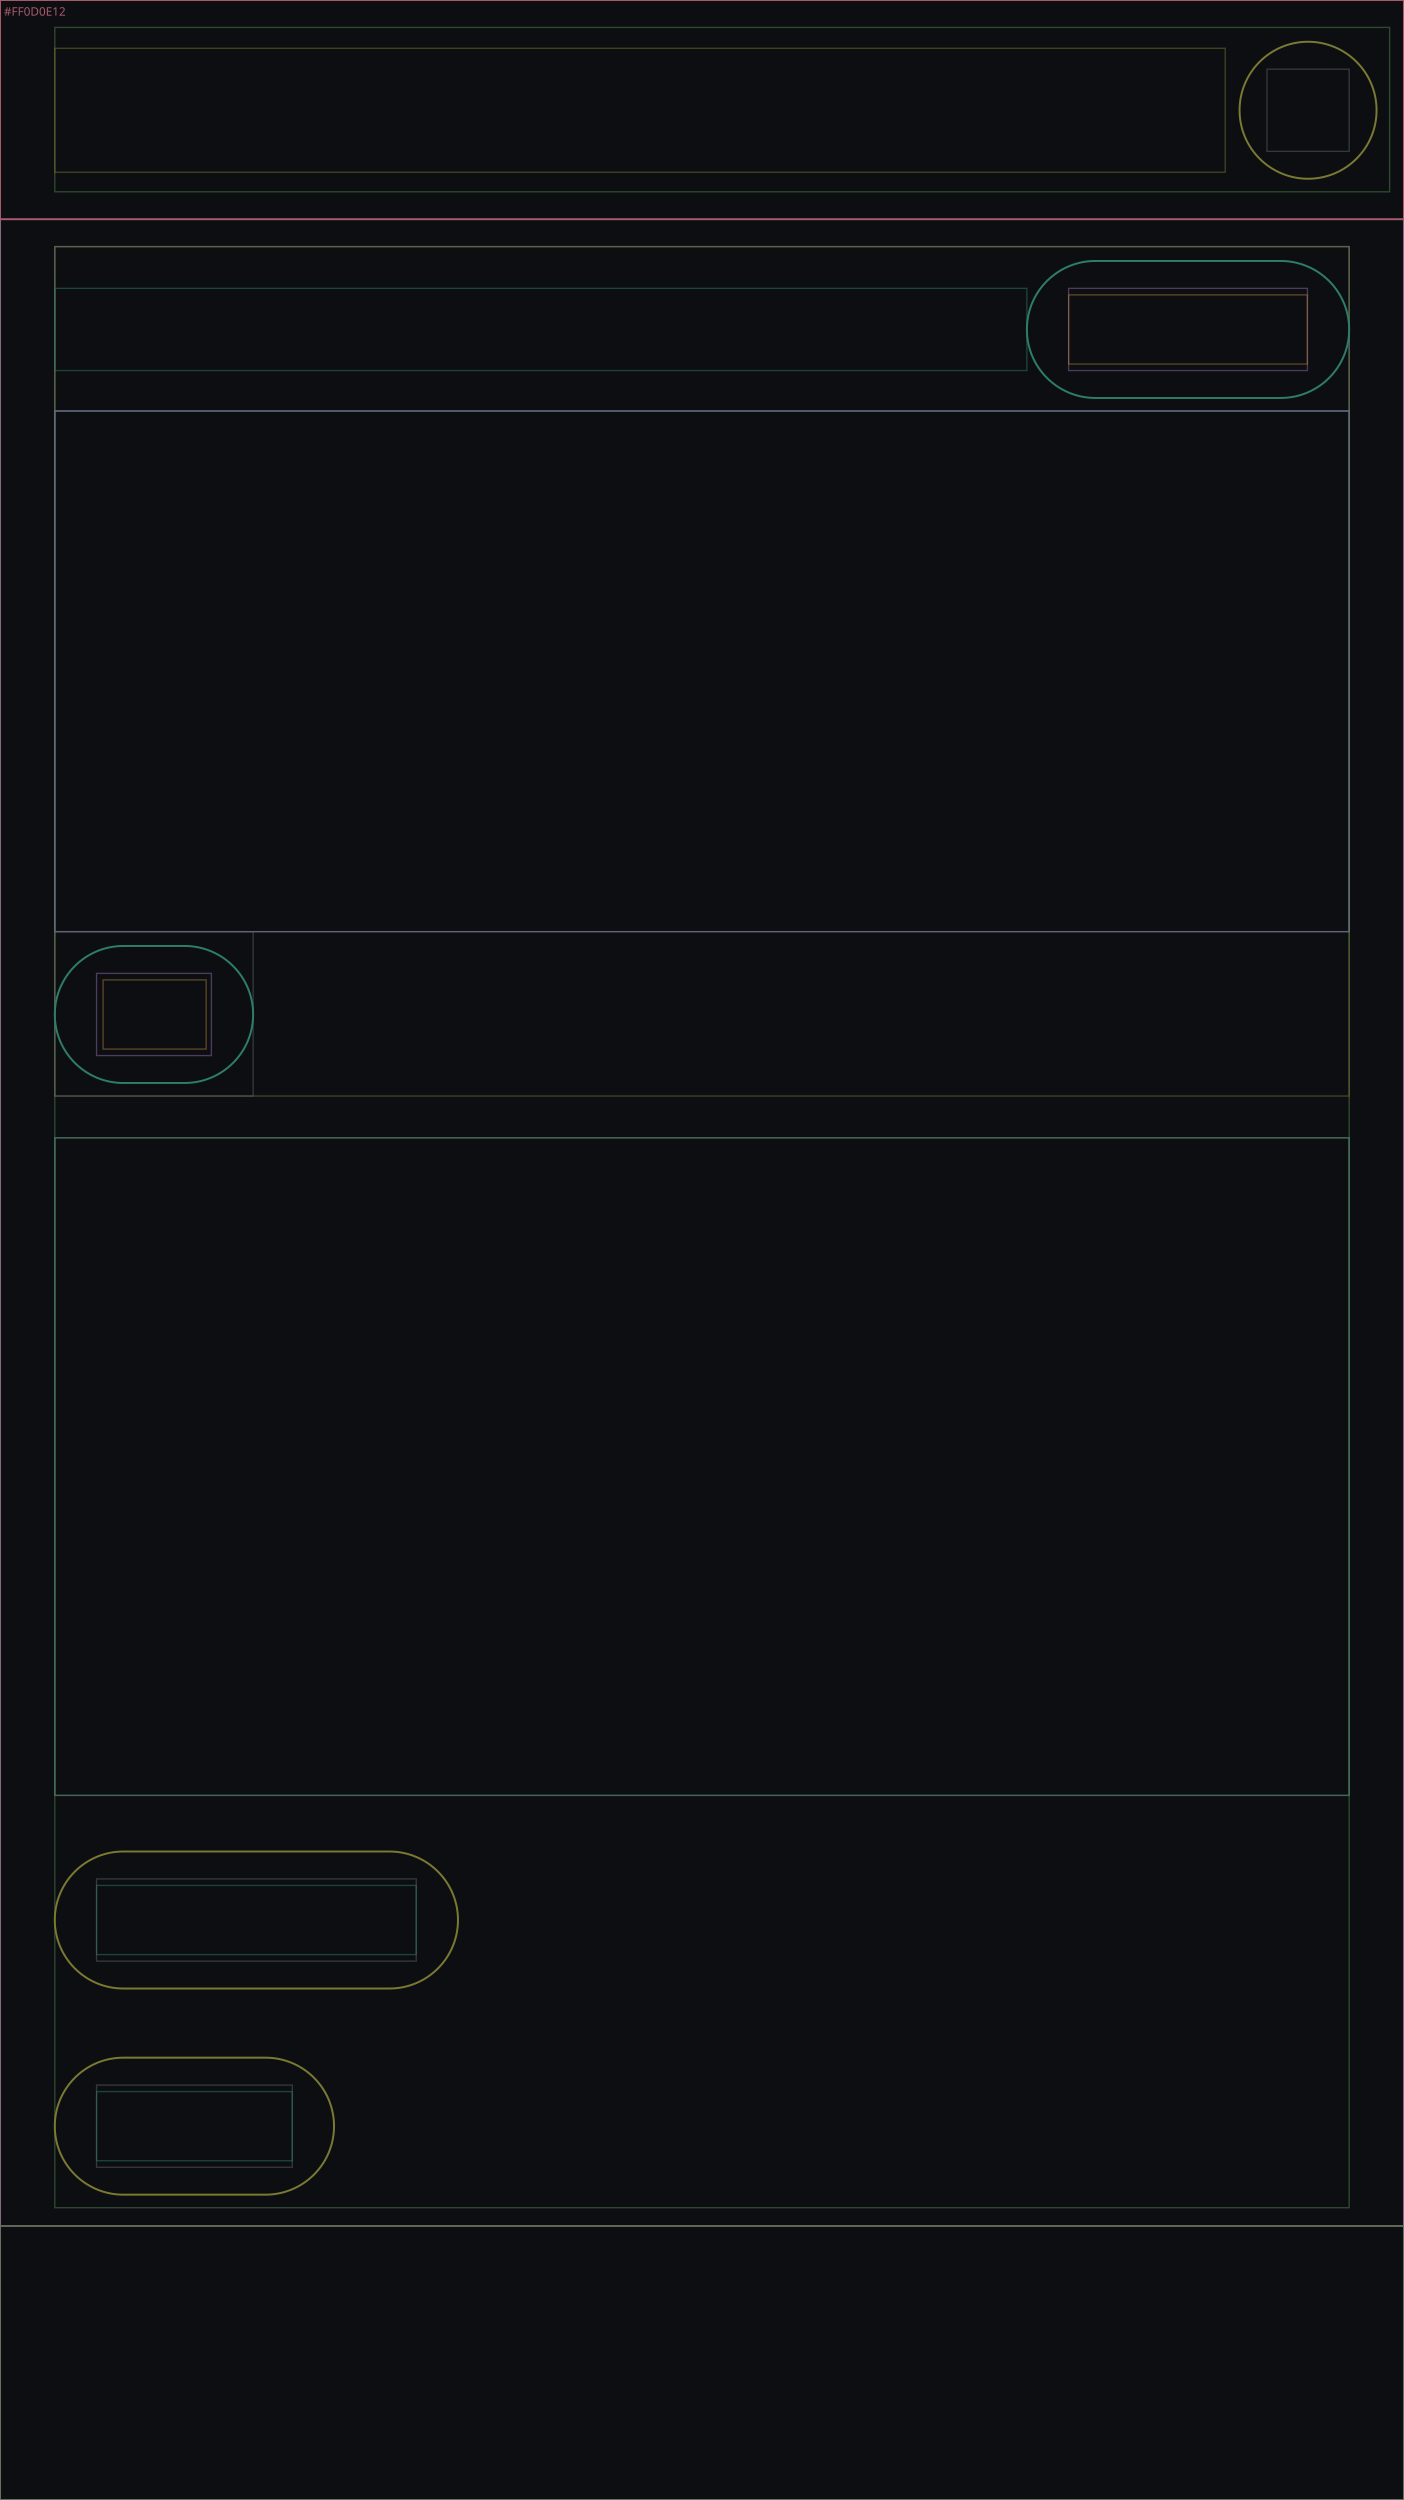
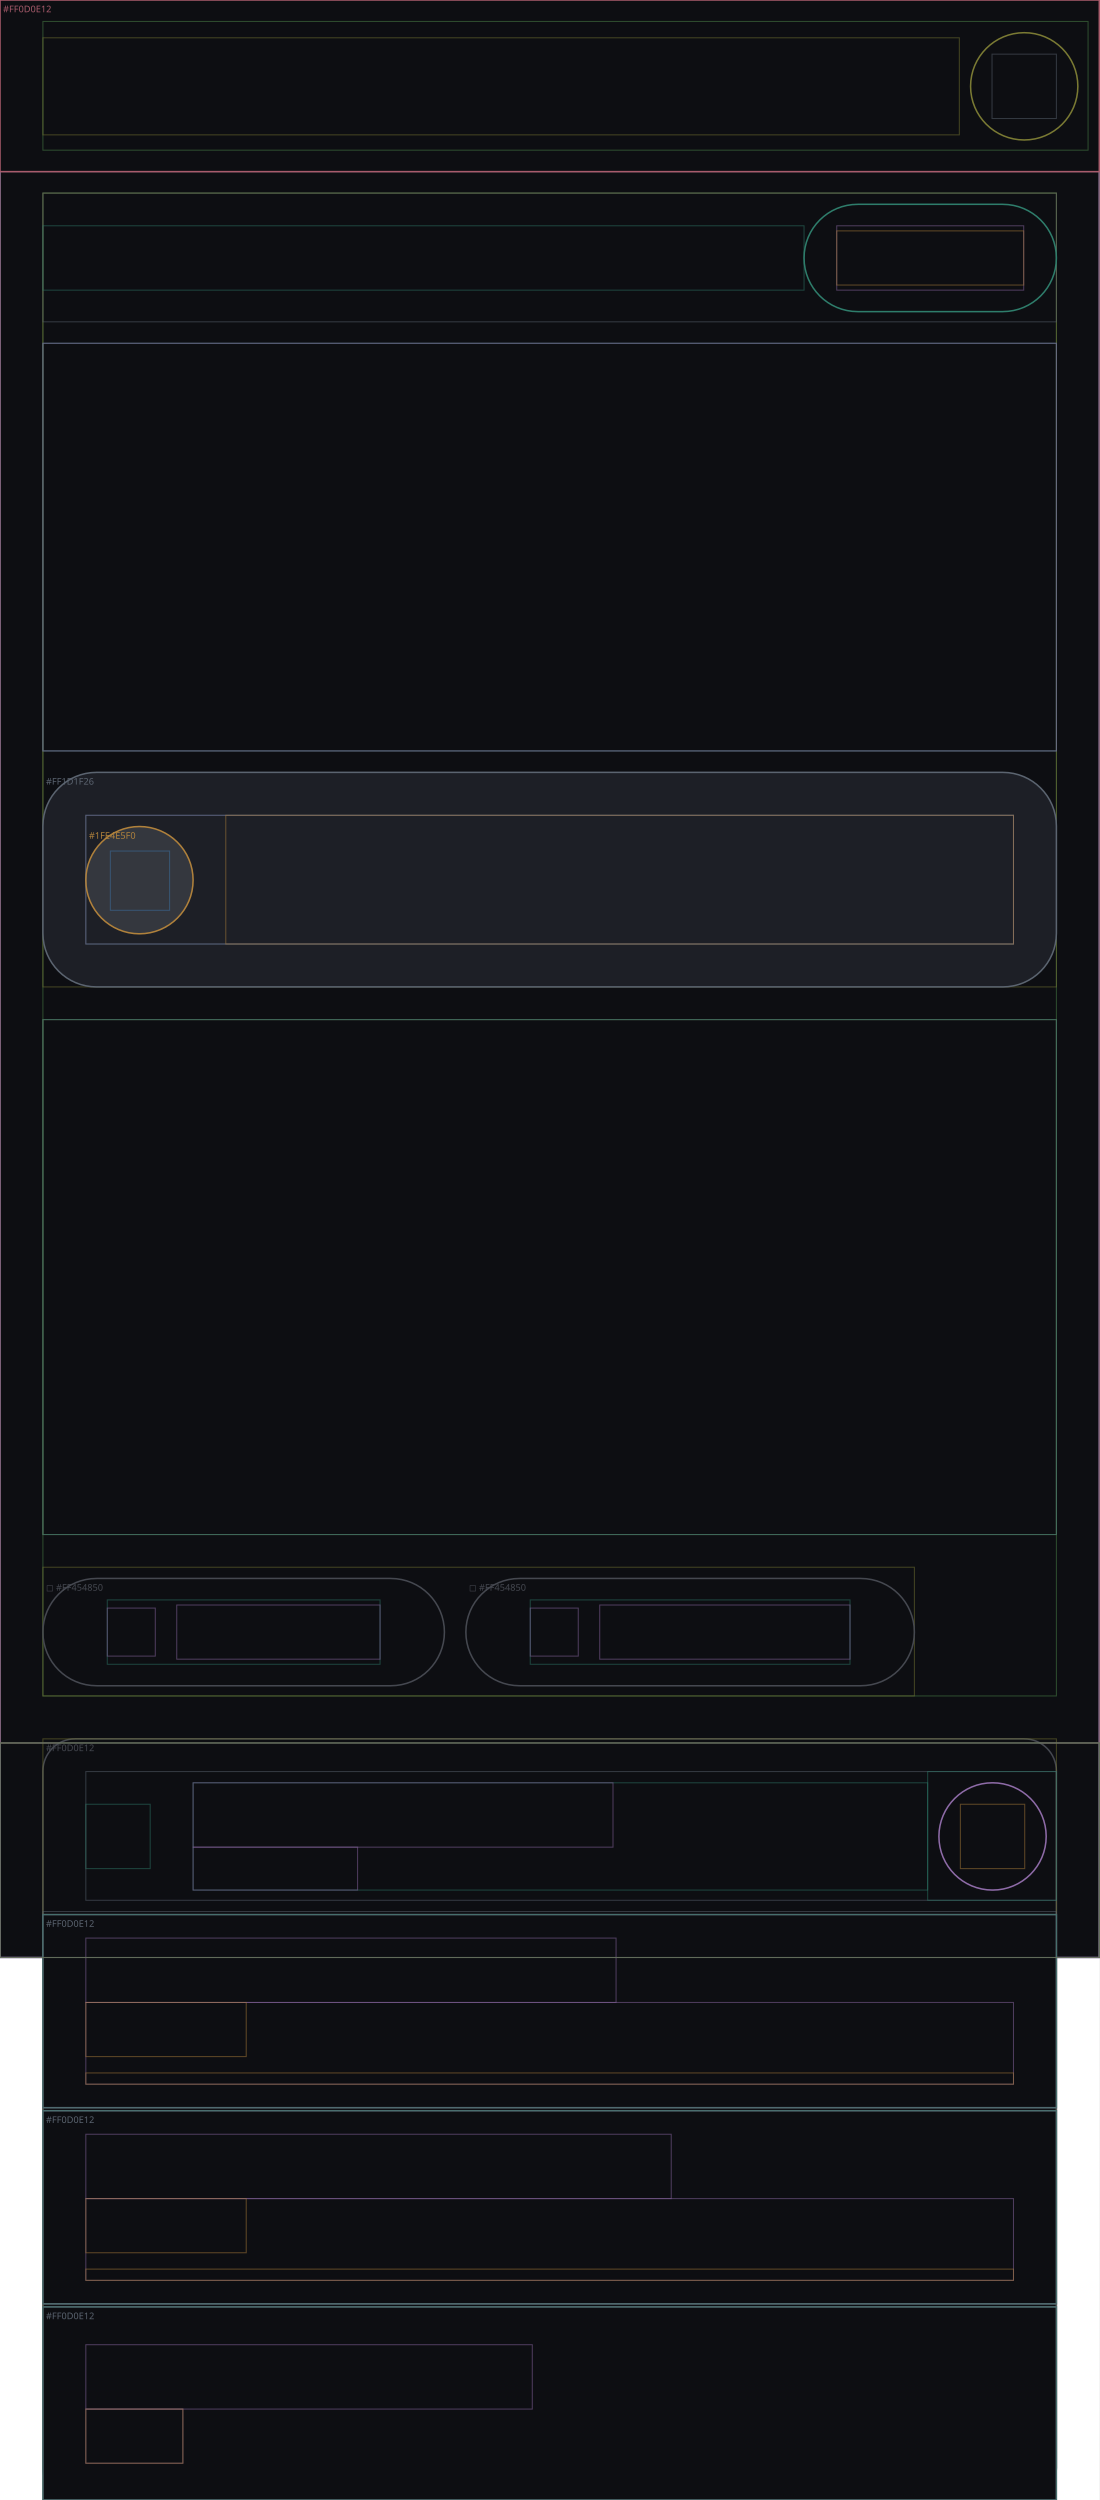
- <svg xmlns="http://www.w3.org/2000/svg" viewBox="0 0 1076 1916" width="1076" height="1916" role="img" aria-label="composeApp/PlayStorePhoneHomeDark layout wireframe">
-   <rect width="1076" height="1916" fill="#ffffff" />
+ <svg xmlns="http://www.w3.org/2000/svg" viewBox="0 0 1076 2447" width="1076" height="2447" role="img" aria-label="composeApp/PlayStorePhoneHomeDark layout wireframe">
+   <rect width="1076" height="2447" fill="#ffffff" />
  <g>
    <rect x="0" y="0" width="1076" height="1916" fill="none" fill-opacity="0" stroke="#5B6470" stroke-width="1" stroke-opacity="0.5" />
  </g>
  <g>
    <rect x="0" y="0" width="1076" height="1916" fill="none" fill-opacity="0" stroke="#2E7D6B" stroke-width="1" stroke-opacity="0.5" />
  </g>
  <g>
    <rect x="0" y="0" width="1076" height="1916" fill="#0D0E12" fill-opacity="1" stroke="#8E6BA8" stroke-width="1.5" stroke-opacity="1" />
    <text x="3" y="12" font-family="system-ui, sans-serif" font-size="9" fill="#8E6BA8">#FF0D0E12</text>
  </g>
  <g>
    <rect x="0" y="0" width="1076" height="1916" fill="none" fill-opacity="0" stroke="#B0813B" stroke-width="1" stroke-opacity="0.5" />
  </g>
  <g>
    <rect x="0" y="0" width="1076" height="1916" fill="none" fill-opacity="0" stroke="#3B72A8" stroke-width="1" stroke-opacity="0.5" />
  </g>
  <g>
    <rect x="0" y="168" width="1076" height="1538" fill="none" fill-opacity="0" stroke="#A85B6B" stroke-width="1" stroke-opacity="0.5" />
  </g>
  <g>
-     <rect x="42" y="189" width="992" height="1503" fill="none" fill-opacity="0" stroke="#4F8A4A" stroke-width="1" stroke-opacity="0.5" />
-   </g>
-   <g>
-     <rect x="42" y="189" width="992" height="651" fill="none" fill-opacity="0" stroke="#7A7A33" stroke-width="1" stroke-opacity="0.5" />
+     <rect x="42" y="189" width="992" height="1471" fill="none" fill-opacity="0" stroke="#4F8A4A" stroke-width="1" stroke-opacity="0.5" />
+   </g>
+   <g>
+     <rect x="42" y="189" width="992" height="777" fill="none" fill-opacity="0" stroke="#7A7A33" stroke-width="1" stroke-opacity="0.5" />
  </g>
  <g>
    <rect x="42" y="189" width="992" height="126" fill="none" fill-opacity="0" stroke="#5B6470" stroke-width="1" stroke-opacity="0.5" />
  </g>
  <g>
    <rect x="42" y="221" width="745" height="63" fill="none" fill-opacity="0" stroke="#2E7D6B" stroke-width="1" stroke-opacity="0.5" />
  </g>
  <g>
    <path d="M839.5,200 H981.5 A52.5,52.5 0 0 1 1034,252.5 V252.5 A52.5,52.5 0 0 1 981.5,305 H839.5 A52.5,52.5 0 0 1 787,252.5 V252.5 A52.5,52.5 0 0 1 839.5,200 Z" fill="none" fill-opacity="0" stroke="#2E7D6B" stroke-width="1.5" stroke-opacity="1" />
  </g>
  <g>
    <rect x="819" y="221" width="183" height="63" fill="none" fill-opacity="0" stroke="#8E6BA8" stroke-width="1" stroke-opacity="0.5" />
  </g>
  <g>
    <rect x="819" y="226" width="183" height="53" fill="none" fill-opacity="0" stroke="#B0813B" stroke-width="1" stroke-opacity="0.5" />
  </g>
  <g>
-     <rect x="42" y="315" width="992" height="399" fill="none" fill-opacity="0" stroke="#5B6470" stroke-width="1" stroke-opacity="0.5" />
-   </g>
-   <g>
-     <rect x="42" y="315" width="992" height="399" fill="none" fill-opacity="0" stroke="#2E7D6B" stroke-width="1" stroke-opacity="0.5" />
-   </g>
-   <g>
-     <rect x="42" y="315" width="992" height="399" fill="none" fill-opacity="0" stroke="#8E6BA8" stroke-width="1" stroke-opacity="0.5" />
-   </g>
-   <g>
-     <rect x="42" y="714" width="152" height="126" fill="none" fill-opacity="0" stroke="#5B6470" stroke-width="1" stroke-opacity="0.5" />
-   </g>
-   <g>
-     <path d="M94.5,725 H141.5 A52.5,52.5 0 0 1 194,777.5 V777.5 A52.5,52.5 0 0 1 141.5,830 H94.5 A52.5,52.5 0 0 1 42,777.5 V777.5 A52.5,52.5 0 0 1 94.5,725 Z" fill="none" fill-opacity="0" stroke="#2E7D6B" stroke-width="1.5" stroke-opacity="1" />
-   </g>
-   <g>
-     <rect x="74" y="746" width="88" height="63" fill="none" fill-opacity="0" stroke="#8E6BA8" stroke-width="1" stroke-opacity="0.5" />
-   </g>
-   <g>
-     <rect x="79" y="751" width="79" height="53" fill="none" fill-opacity="0" stroke="#B0813B" stroke-width="1" stroke-opacity="0.5" />
-   </g>
-   <g>
-     <rect x="42" y="872" width="992" height="504" fill="none" fill-opacity="0" stroke="#7A7A33" stroke-width="1" stroke-opacity="0.5" />
-   </g>
-   <g>
-     <rect x="42" y="872" width="992" height="504" fill="none" fill-opacity="0" stroke="#5B6470" stroke-width="1" stroke-opacity="0.5" />
-   </g>
-   <g>
-     <rect x="42" y="872" width="992" height="504" fill="none" fill-opacity="0" stroke="#2E7D6B" stroke-width="1" stroke-opacity="0.5" />
-   </g>
-   <g>
-     <path d="M94.5,1419 H298.5 A52.5,52.5 0 0 1 351,1471.5 V1471.5 A52.5,52.5 0 0 1 298.5,1524 H94.5 A52.5,52.5 0 0 1 42,1471.5 V1471.5 A52.5,52.5 0 0 1 94.5,1419 Z" fill="none" fill-opacity="0" stroke="#7A7A33" stroke-width="1.5" stroke-opacity="1" />
-   </g>
-   <g>
-     <rect x="74" y="1440" width="245" height="63" fill="none" fill-opacity="0" stroke="#5B6470" stroke-width="1" stroke-opacity="0.5" />
-   </g>
-   <g>
-     <rect x="74" y="1445" width="245" height="53" fill="none" fill-opacity="0" stroke="#2E7D6B" stroke-width="1" stroke-opacity="0.5" />
-   </g>
-   <g>
-     <path d="M94.5,1577 H203.5 A52.5,52.5 0 0 1 256,1629.5 V1629.5 A52.5,52.5 0 0 1 203.5,1682 H94.5 A52.5,52.5 0 0 1 42,1629.5 V1629.5 A52.5,52.5 0 0 1 94.5,1577 Z" fill="none" fill-opacity="0" stroke="#7A7A33" stroke-width="1.5" stroke-opacity="1" />
-   </g>
-   <g>
-     <rect x="74" y="1598" width="150" height="63" fill="none" fill-opacity="0" stroke="#5B6470" stroke-width="1" stroke-opacity="0.5" />
-   </g>
-   <g>
-     <rect x="74" y="1603" width="150" height="53" fill="none" fill-opacity="0" stroke="#2E7D6B" stroke-width="1" stroke-opacity="0.5" />
+     <rect x="42" y="336" width="992" height="399" fill="none" fill-opacity="0" stroke="#5B6470" stroke-width="1" stroke-opacity="0.5" />
+   </g>
+   <g>
+     <rect x="42" y="336" width="992" height="399" fill="none" fill-opacity="0" stroke="#2E7D6B" stroke-width="1" stroke-opacity="0.5" />
+   </g>
+   <g>
+     <rect x="42" y="336" width="992" height="399" fill="none" fill-opacity="0" stroke="#8E6BA8" stroke-width="1" stroke-opacity="0.5" />
+   </g>
+   <g>
+     <path d="M94.5,756 H981.5 A52.5,52.5 0 0 1 1034,808.5 V913.5 A52.5,52.5 0 0 1 981.5,966 H94.5 A52.5,52.5 0 0 1 42,913.5 V808.5 A52.5,52.5 0 0 1 94.5,756 Z" fill="#1D1F26" fill-opacity="1" stroke="#5B6470" stroke-width="1.5" stroke-opacity="1" />
+     <text x="45" y="768" font-family="system-ui, sans-serif" font-size="9" fill="#5B6470">#FF1D1F26</text>
+   </g>
+   <g>
+     <rect x="84" y="798" width="908" height="126" fill="none" fill-opacity="0" stroke="#2E7D6B" stroke-width="1" stroke-opacity="0.5" />
+   </g>
+   <g>
+     <rect x="84" y="798" width="908" height="126" fill="none" fill-opacity="0" stroke="#8E6BA8" stroke-width="1" stroke-opacity="0.5" />
+   </g>
+   <g>
+     <path d="M136.5,809 H136.5 A52.5,52.5 0 0 1 189,861.5 V861.5 A52.5,52.5 0 0 1 136.5,914 H136.5 A52.5,52.5 0 0 1 84,861.5 V861.5 A52.5,52.5 0 0 1 136.5,809 Z" fill="#E4E5F0" fill-opacity="0.122" stroke="#B0813B" stroke-width="1.5" stroke-opacity="1" />
+     <text x="87" y="821" font-family="system-ui, sans-serif" font-size="9" fill="#B0813B">#1FE4E5F0</text>
+   </g>
+   <g>
+     <rect x="108" y="833" width="58" height="58" fill="none" fill-opacity="0" stroke="#3B72A8" stroke-width="1" stroke-opacity="0.5" />
+   </g>
+   <g>
+     <rect x="221" y="798" width="771" height="126" fill="none" fill-opacity="0" stroke="#B0813B" stroke-width="1" stroke-opacity="0.5" />
+   </g>
+   <g>
+     <rect x="42" y="998" width="992" height="504" fill="none" fill-opacity="0" stroke="#7A7A33" stroke-width="1" stroke-opacity="0.5" />
+   </g>
+   <g>
+     <rect x="42" y="998" width="992" height="504" fill="none" fill-opacity="0" stroke="#5B6470" stroke-width="1" stroke-opacity="0.5" />
+   </g>
+   <g>
+     <rect x="42" y="998" width="992" height="504" fill="none" fill-opacity="0" stroke="#2E7D6B" stroke-width="1" stroke-opacity="0.5" />
+   </g>
+   <g>
+     <rect x="42" y="1534" width="853" height="126" fill="none" fill-opacity="0" stroke="#7A7A33" stroke-width="1" stroke-opacity="0.5" />
+   </g>
+   <g>
+     <path d="M94.5,1545 H382.5 A52.5,52.5 0 0 1 435,1597.5 V1597.5 A52.5,52.5 0 0 1 382.5,1650 H94.5 A52.5,52.5 0 0 1 42,1597.5 V1597.5 A52.5,52.5 0 0 1 94.5,1545 Z" fill="none" fill-opacity="0" stroke="#454850" stroke-width="1.5" stroke-opacity="1" />
+     <text x="45" y="1557" font-family="system-ui, sans-serif" font-size="9" fill="#454850">◻ #FF454850</text>
+   </g>
+   <g>
+     <rect x="105" y="1566" width="267" height="63" fill="none" fill-opacity="0" stroke="#2E7D6B" stroke-width="1" stroke-opacity="0.5" />
+   </g>
+   <g>
+     <rect x="105" y="1574" width="47" height="47" fill="none" fill-opacity="0" stroke="#8E6BA8" stroke-width="1" stroke-opacity="0.5" />
+   </g>
+   <g>
+     <rect x="173" y="1571" width="199" height="53" fill="none" fill-opacity="0" stroke="#8E6BA8" stroke-width="1" stroke-opacity="0.5" />
+   </g>
+   <g>
+     <path d="M508.5,1545 H842.5 A52.5,52.5 0 0 1 895,1597.5 V1597.5 A52.5,52.5 0 0 1 842.5,1650 H508.5 A52.5,52.5 0 0 1 456,1597.5 V1597.5 A52.5,52.5 0 0 1 508.5,1545 Z" fill="none" fill-opacity="0" stroke="#454850" stroke-width="1.5" stroke-opacity="1" />
+     <text x="459" y="1557" font-family="system-ui, sans-serif" font-size="9" fill="#454850">◻ #FF454850</text>
+   </g>
+   <g>
+     <rect x="519" y="1566" width="313" height="63" fill="none" fill-opacity="0" stroke="#2E7D6B" stroke-width="1" stroke-opacity="0.5" />
+   </g>
+   <g>
+     <rect x="519" y="1574" width="47" height="47" fill="none" fill-opacity="0" stroke="#8E6BA8" stroke-width="1" stroke-opacity="0.5" />
+   </g>
+   <g>
+     <rect x="587" y="1571" width="245" height="53" fill="none" fill-opacity="0" stroke="#8E6BA8" stroke-width="1" stroke-opacity="0.5" />
+   </g>
+   <g>
+     <path d="M73.5,1702 H1002.5 A31.5,31.5 0 0 1 1034,1733.5 V2415.5 A31.5,31.5 0 0 1 1002.5,2447 H73.5 A31.5,31.5 0 0 1 42,2415.5 V1733.5 A31.5,31.5 0 0 1 73.5,1702 Z" fill="#0D0E12" fill-opacity="1" stroke="#454850" stroke-width="1.5" stroke-opacity="1" />
+     <text x="45" y="1714" font-family="system-ui, sans-serif" font-size="9" fill="#454850">#FF0D0E12</text>
+   </g>
+   <g>
+     <rect x="42" y="1702" width="992" height="745" fill="none" fill-opacity="0" stroke="#7A7A33" stroke-width="1" stroke-opacity="0.5" />
+   </g>
+   <g>
+     <rect x="84" y="1734" width="950" height="126" fill="none" fill-opacity="0" stroke="#5B6470" stroke-width="1" stroke-opacity="0.5" />
+   </g>
+   <g>
+     <rect x="84" y="1766" width="63" height="63" fill="none" fill-opacity="0" stroke="#2E7D6B" stroke-width="1" stroke-opacity="0.5" />
+   </g>
+   <g>
+     <rect x="189" y="1745" width="719" height="105" fill="none" fill-opacity="0" stroke="#2E7D6B" stroke-width="1" stroke-opacity="0.5" />
+   </g>
+   <g>
+     <rect x="189" y="1745" width="411" height="63" fill="none" fill-opacity="0" stroke="#8E6BA8" stroke-width="1" stroke-opacity="0.5" />
+   </g>
+   <g>
+     <rect x="189" y="1808" width="161" height="42" fill="none" fill-opacity="0" stroke="#8E6BA8" stroke-width="1" stroke-opacity="0.5" />
+   </g>
+   <g>
+     <rect x="908" y="1734" width="126" height="126" fill="none" fill-opacity="0" stroke="#2E7D6B" stroke-width="1" stroke-opacity="0.5" />
+   </g>
+   <g>
+     <path d="M971.5,1745 H971.5 A52.5,52.5 0 0 1 1024,1797.5 V1797.5 A52.5,52.5 0 0 1 971.5,1850 H971.5 A52.5,52.5 0 0 1 919,1797.5 V1797.5 A52.5,52.5 0 0 1 971.5,1745 Z" fill="none" fill-opacity="0" stroke="#8E6BA8" stroke-width="1.5" stroke-opacity="1" />
+   </g>
+   <g>
+     <rect x="940" y="1766" width="63" height="63" fill="none" fill-opacity="0" stroke="#B0813B" stroke-width="1" stroke-opacity="0.5" />
+   </g>
+   <g>
+     <rect x="42" y="1871" width="992" height="3" fill="none" fill-opacity="0" stroke="#5B6470" stroke-width="1" stroke-opacity="0.5" />
+   </g>
+   <g>
+     <rect x="42" y="1874" width="992" height="189" fill="#0D0E12" fill-opacity="1" stroke="#5B6470" stroke-width="1.5" stroke-opacity="1" />
+     <text x="45" y="1886" font-family="system-ui, sans-serif" font-size="9" fill="#5B6470">#FF0D0E12</text>
+   </g>
+   <g>
+     <rect x="42" y="1874" width="992" height="189" fill="none" fill-opacity="0" stroke="#2E7D6B" stroke-width="1" stroke-opacity="0.5" />
+   </g>
+   <g>
+     <rect x="84" y="1897" width="519" height="63" fill="none" fill-opacity="0" stroke="#8E6BA8" stroke-width="1" stroke-opacity="0.5" />
+   </g>
+   <g>
+     <rect x="84" y="1960" width="908" height="80" fill="none" fill-opacity="0" stroke="#8E6BA8" stroke-width="1" stroke-opacity="0.5" />
+   </g>
+   <g>
+     <rect x="84" y="1960" width="157" height="53" fill="none" fill-opacity="0" stroke="#B0813B" stroke-width="1" stroke-opacity="0.5" />
+   </g>
+   <g>
+     <rect x="84" y="2029" width="908" height="11" fill="none" fill-opacity="0" stroke="#B0813B" stroke-width="1" stroke-opacity="0.5" />
+   </g>
+   <g>
+     <rect x="42" y="2063" width="992" height="3" fill="none" fill-opacity="0" stroke="#5B6470" stroke-width="1" stroke-opacity="0.5" />
+   </g>
+   <g>
+     <rect x="42" y="2066" width="992" height="189" fill="#0D0E12" fill-opacity="1" stroke="#5B6470" stroke-width="1.5" stroke-opacity="1" />
+     <text x="45" y="2078" font-family="system-ui, sans-serif" font-size="9" fill="#5B6470">#FF0D0E12</text>
+   </g>
+   <g>
+     <rect x="42" y="2066" width="992" height="189" fill="none" fill-opacity="0" stroke="#2E7D6B" stroke-width="1" stroke-opacity="0.5" />
+   </g>
+   <g>
+     <rect x="84" y="2089" width="573" height="63" fill="none" fill-opacity="0" stroke="#8E6BA8" stroke-width="1" stroke-opacity="0.5" />
+   </g>
+   <g>
+     <rect x="84" y="2152" width="908" height="80" fill="none" fill-opacity="0" stroke="#8E6BA8" stroke-width="1" stroke-opacity="0.5" />
+   </g>
+   <g>
+     <rect x="84" y="2152" width="157" height="53" fill="none" fill-opacity="0" stroke="#B0813B" stroke-width="1" stroke-opacity="0.5" />
+   </g>
+   <g>
+     <rect x="84" y="2221" width="908" height="11" fill="none" fill-opacity="0" stroke="#B0813B" stroke-width="1" stroke-opacity="0.5" />
+   </g>
+   <g>
+     <rect x="42" y="2255" width="992" height="3" fill="none" fill-opacity="0" stroke="#5B6470" stroke-width="1" stroke-opacity="0.5" />
+   </g>
+   <g>
+     <rect x="42" y="2258" width="992" height="189" fill="#0D0E12" fill-opacity="1" stroke="#5B6470" stroke-width="1.5" stroke-opacity="1" />
+     <text x="45" y="2270" font-family="system-ui, sans-serif" font-size="9" fill="#5B6470">#FF0D0E12</text>
+   </g>
+   <g>
+     <rect x="42" y="2258" width="992" height="189" fill="none" fill-opacity="0" stroke="#2E7D6B" stroke-width="1" stroke-opacity="0.5" />
+   </g>
+   <g>
+     <rect x="84" y="2295" width="437" height="63" fill="none" fill-opacity="0" stroke="#8E6BA8" stroke-width="1" stroke-opacity="0.5" />
+   </g>
+   <g>
+     <rect x="84" y="2358" width="95" height="53" fill="none" fill-opacity="0" stroke="#8E6BA8" stroke-width="1" stroke-opacity="0.5" />
+   </g>
+   <g>
+     <rect x="84" y="2358" width="95" height="53" fill="none" fill-opacity="0" stroke="#B0813B" stroke-width="1" stroke-opacity="0.5" />
  </g>
  <g>
    <rect x="0" y="0" width="1076" height="168" fill="none" fill-opacity="0" stroke="#3B72A8" stroke-width="1" stroke-opacity="0.5" />
  </g>
  <g>
    <rect x="0" y="0" width="1076" height="168" fill="#0D0E12" fill-opacity="1" stroke="#A85B6B" stroke-width="1.5" stroke-opacity="1" />
    <text x="3" y="12" font-family="system-ui, sans-serif" font-size="9" fill="#A85B6B">#FF0D0E12</text>
  </g>
  <g>
    <rect x="42" y="21" width="1023" height="126" fill="none" fill-opacity="0" stroke="#4F8A4A" stroke-width="1" stroke-opacity="0.5" />
  </g>
  <g>
    <rect x="42" y="37" width="897" height="95" fill="none" fill-opacity="0" stroke="#7A7A33" stroke-width="1" stroke-opacity="0.5" />
  </g>
  <g>
    <path d="M1002.5,32 H1002.5 A52.5,52.5 0 0 1 1055,84.5 V84.5 A52.5,52.5 0 0 1 1002.5,137 H1002.5 A52.5,52.5 0 0 1 950,84.5 V84.5 A52.5,52.5 0 0 1 1002.5,32 Z" fill="none" fill-opacity="0" stroke="#7A7A33" stroke-width="1.5" stroke-opacity="1" />
  </g>
  <g>
    <rect x="971" y="53" width="63" height="63" fill="none" fill-opacity="0" stroke="#5B6470" stroke-width="1" stroke-opacity="0.5" />
  </g>
  <g>
    <rect x="0" y="1706" width="1076" height="210" fill="none" fill-opacity="0" stroke="#3B72A8" stroke-width="1" stroke-opacity="0.5" />
  </g>
  <g>
    <rect x="0" y="1706" width="1076" height="210" fill="none" fill-opacity="0" stroke="#A85B6B" stroke-width="1" stroke-opacity="0.5" />
  </g>
  <g>
    <rect x="0" y="1706" width="1076" height="210" fill="none" fill-opacity="0" stroke="#4F8A4A" stroke-width="1" stroke-opacity="0.5" />
  </g>
  <g>
    <rect x="0" y="1706" width="1076" height="210" fill="none" fill-opacity="0" stroke="#7A7A33" stroke-width="1" stroke-opacity="0.5" />
  </g>
  <g>
    <rect x="0" y="1706" width="1076" height="210" fill="none" fill-opacity="0" stroke="#5B6470" stroke-width="1" stroke-opacity="0.5" />
  </g>
</svg>
